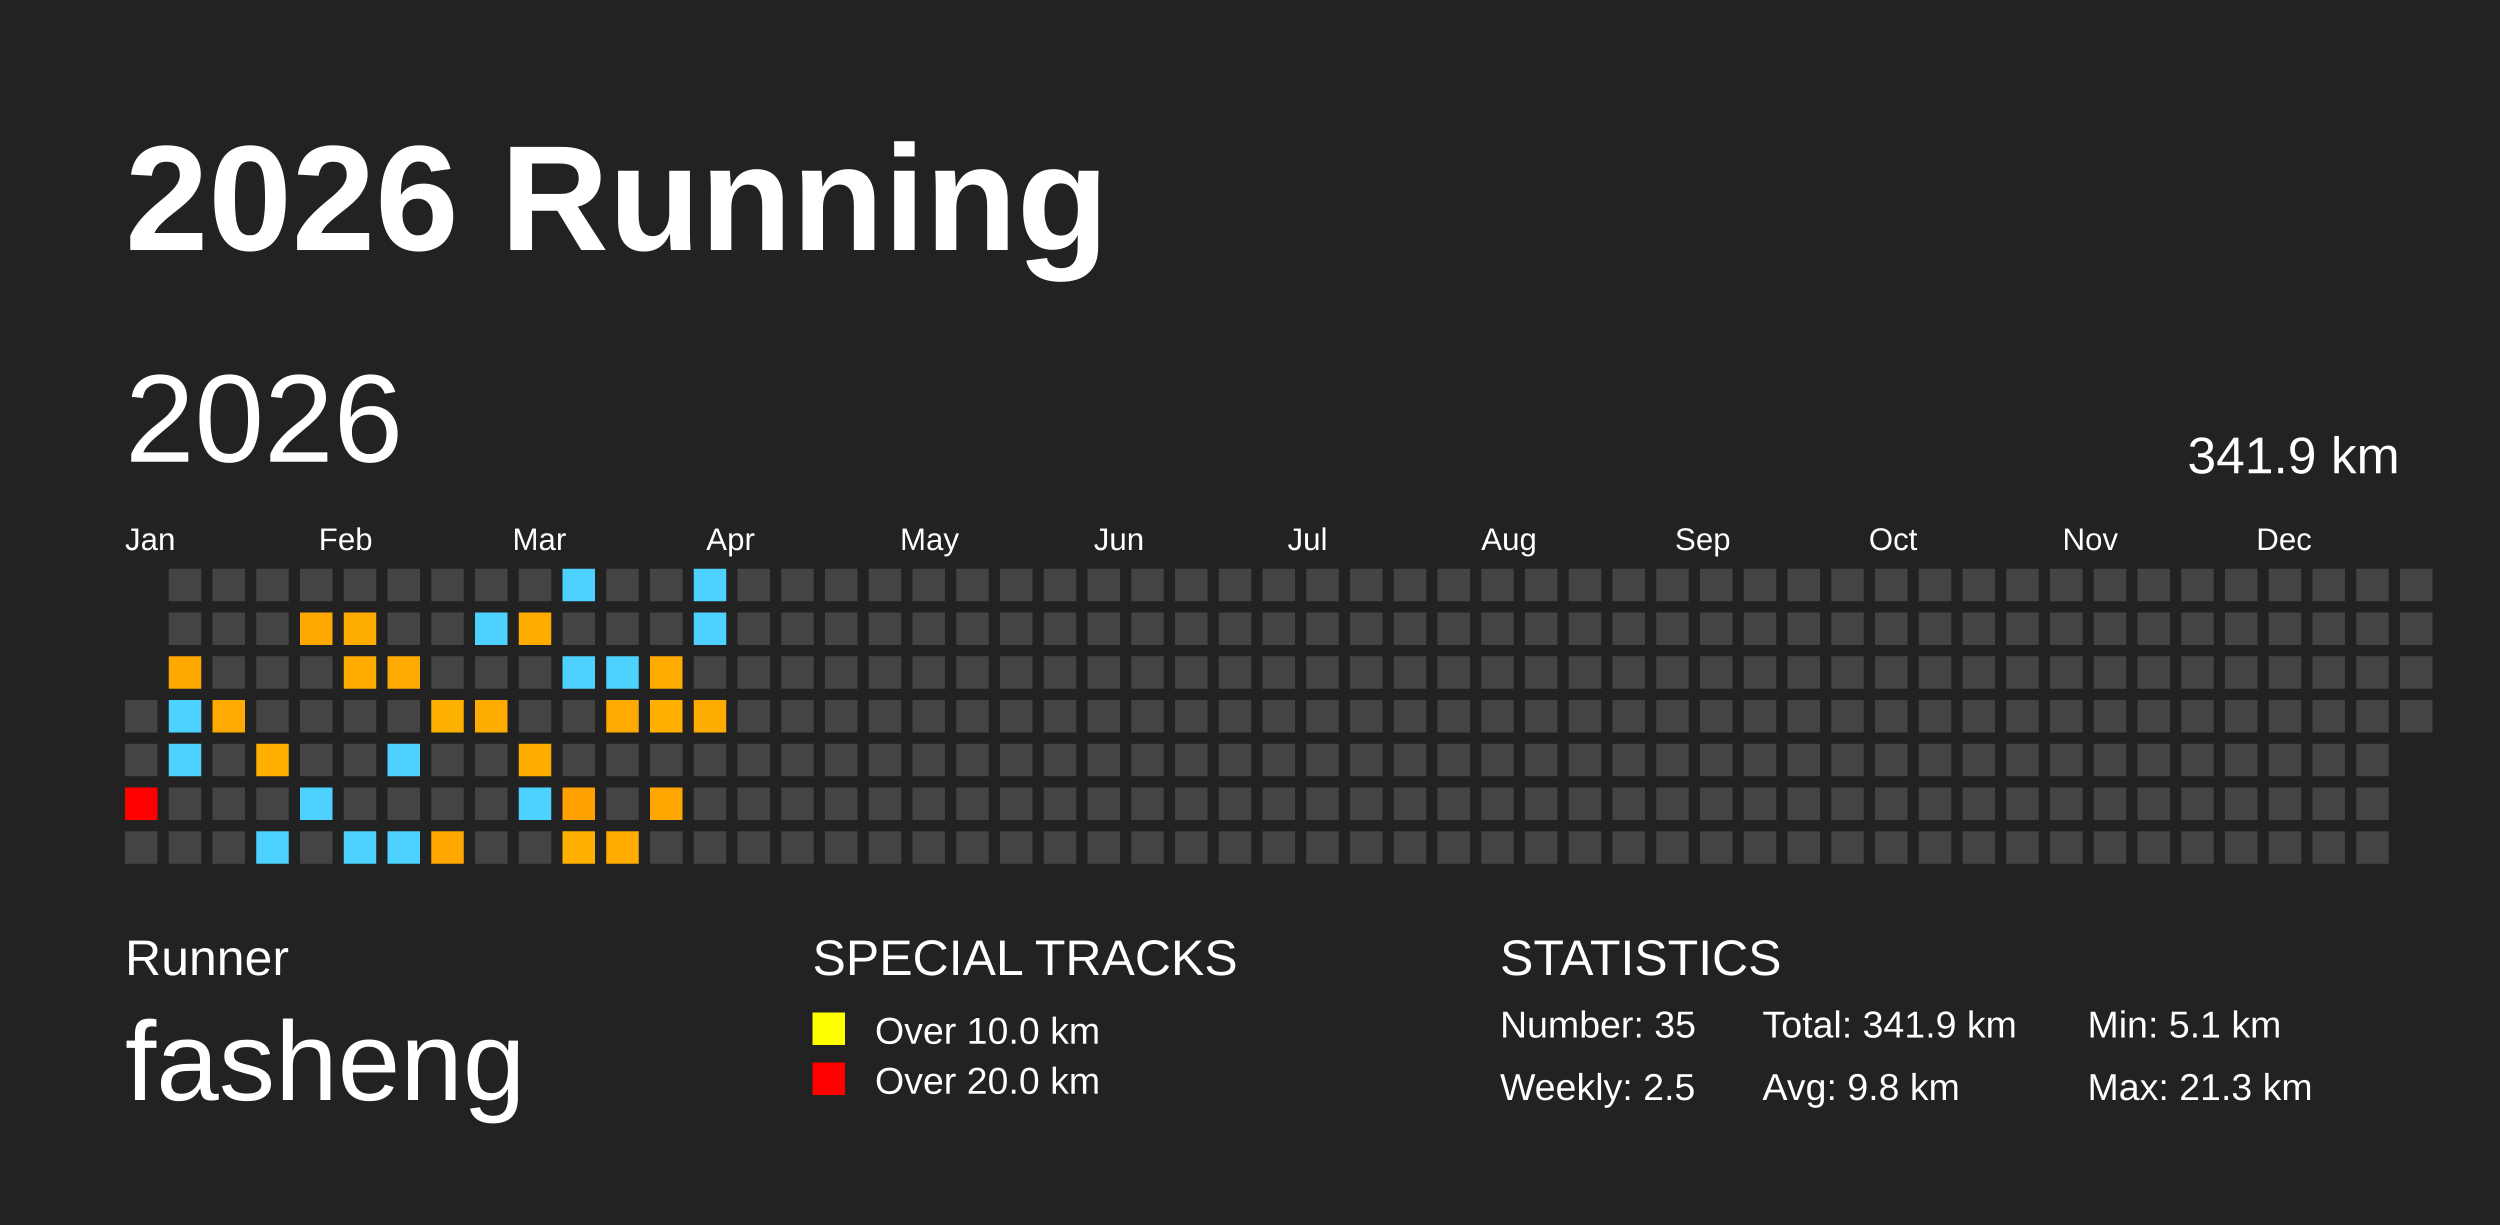
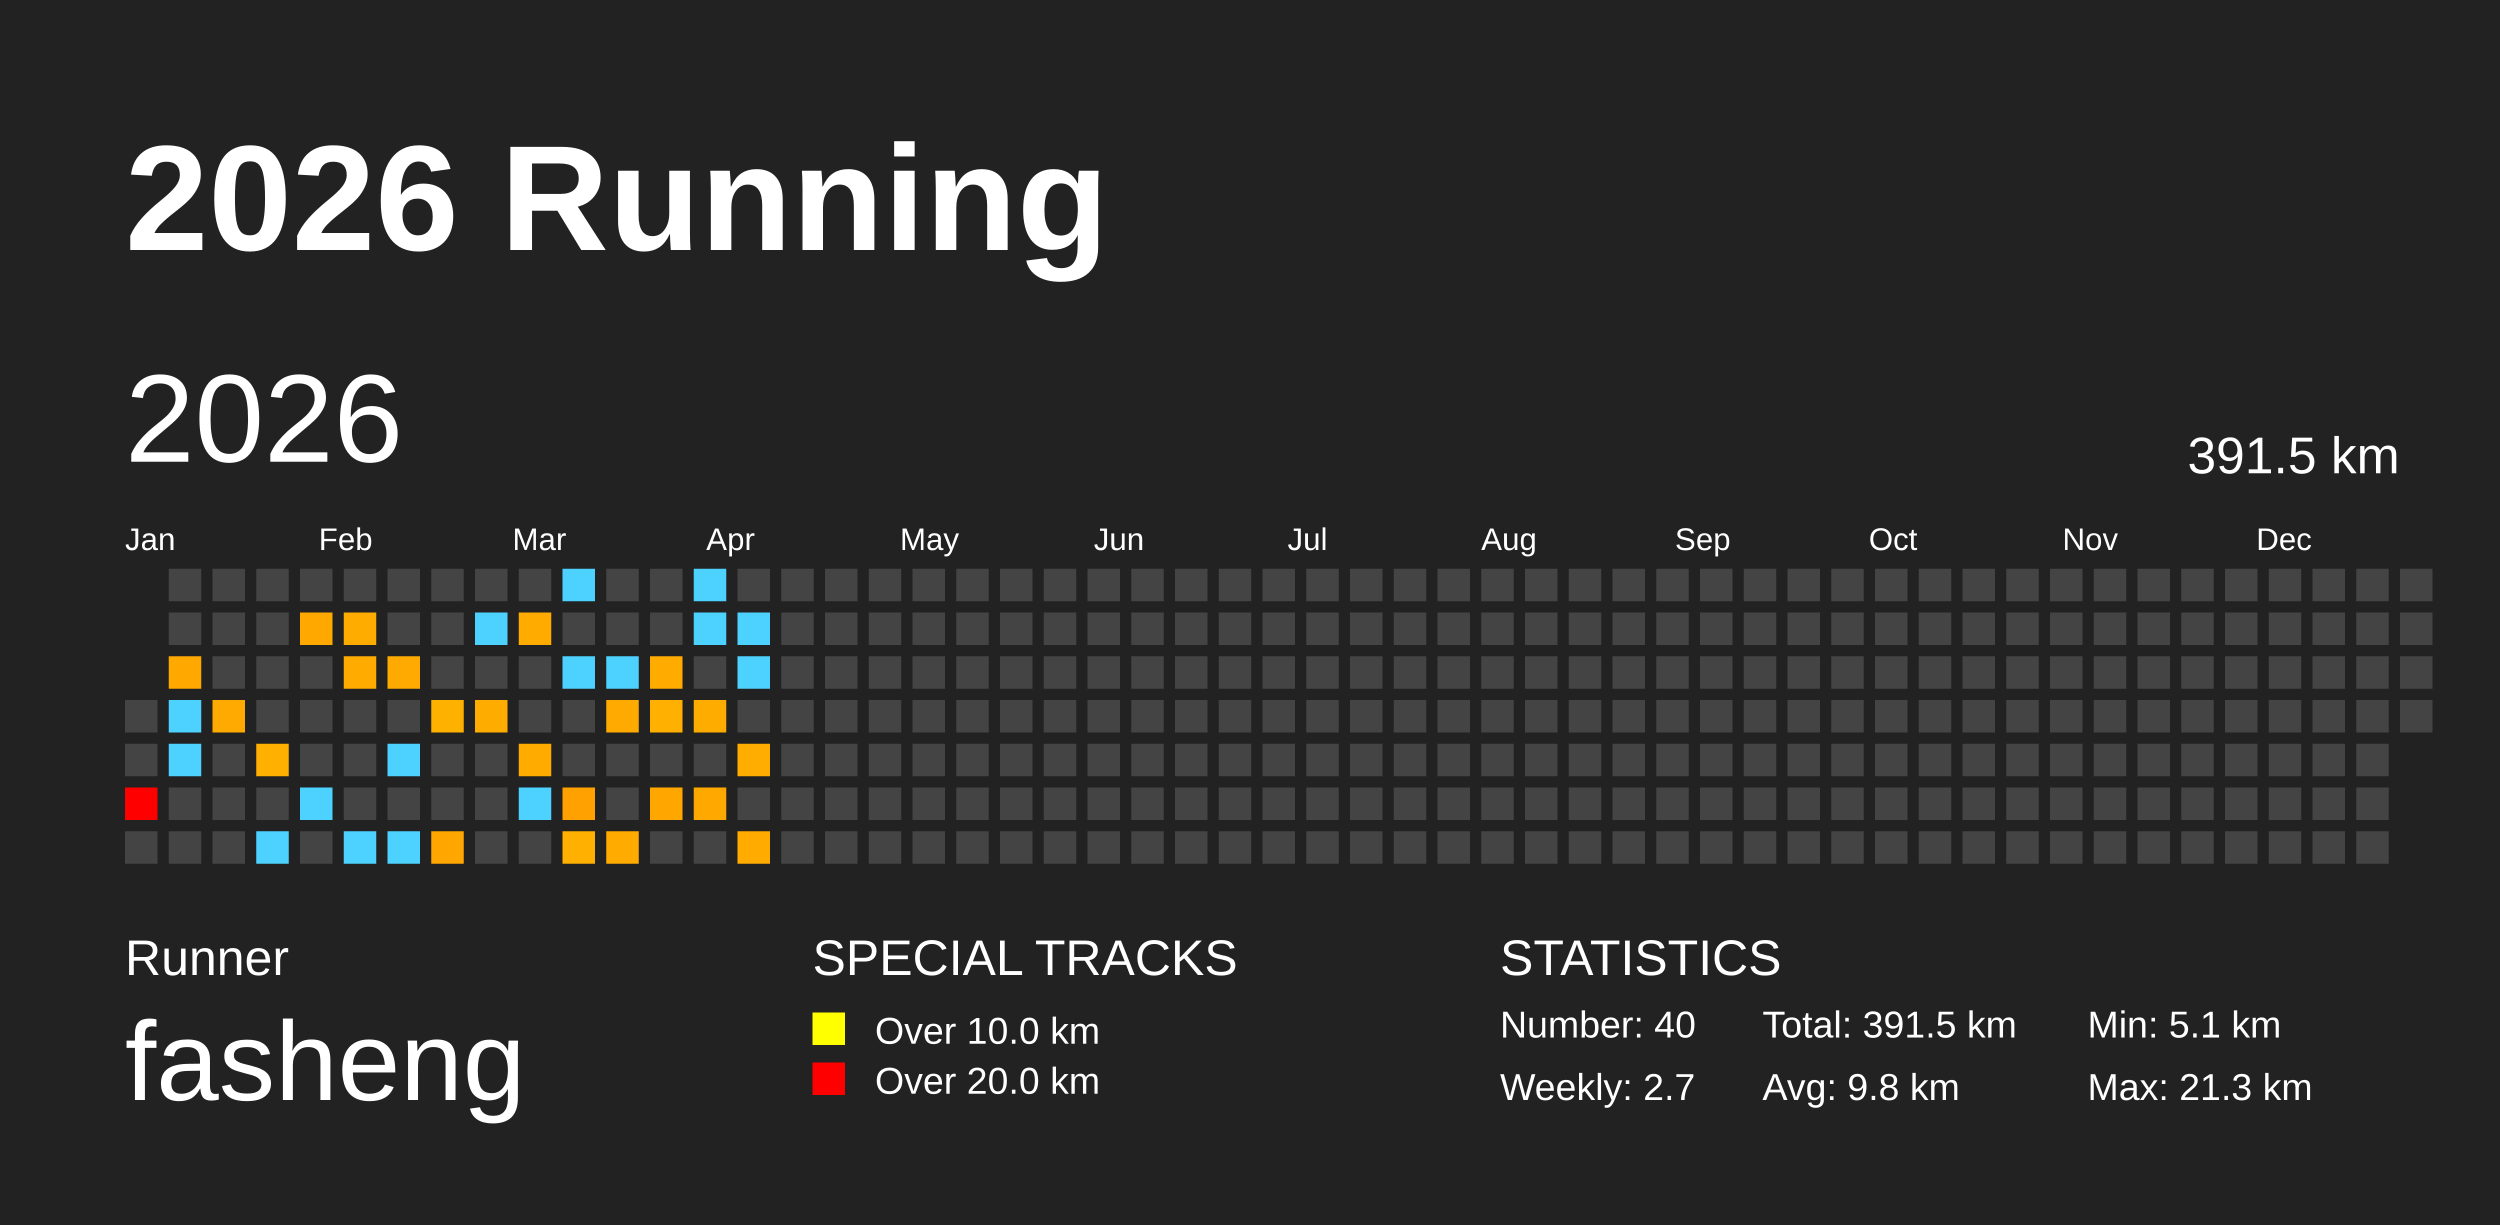
<svg xmlns="http://www.w3.org/2000/svg" baseProfile="full" height="98mm" version="1.1" viewBox="0,0,200,98" width="200mm">
  <defs />
  <rect fill="#222222" height="98" width="200" x="0" y="0" />
  <text fill="#FFFFFF" style="font-size:12px; font-family:Arial; font-weight:bold;" x="10" y="20">2026 Running</text>
  <text fill="#FFFFFF" style="font-size:4px; font-family:Arial" x="10" y="78">Runner</text>
  <text fill="#FFFFFF" style="font-size:9px; font-family:Arial" x="10" y="88">fasheng</text>
  <text fill="#FFFFFF" style="font-size:4px; font-family:Arial" x="65" y="78">SPECIAL TRACKS</text>
  <rect fill="yellow" height="2.6" width="2.6" x="65" y="81" />
  <text fill="#FFFFFF" style="font-size:3px; font-family:Arial" x="70" y="83.5">Over 10.0 km</text>
  <rect fill="red" height="2.6" width="2.6" x="65" y="85" />
  <text fill="#FFFFFF" style="font-size:3px; font-family:Arial" x="70" y="87.5">Over 20.0 km</text>
  <text fill="#FFFFFF" style="font-size:4px; font-family:Arial" x="120" y="78">STATISTICS</text>
-   <text fill="#FFFFFF" style="font-size:3px; font-family:Arial" x="120" y="83">Number: 35</text>
-   <text fill="#FFFFFF" style="font-size:3px; font-family:Arial" x="120" y="88">Weekly: 2.5</text>
-   <text fill="#FFFFFF" style="font-size:3px; font-family:Arial" x="141" y="83">Total: 341.9 km</text>
+   <text fill="#FFFFFF" style="font-size:3px; font-family:Arial" x="120" y="83">Number: 40</text>
+   <text fill="#FFFFFF" style="font-size:3px; font-family:Arial" x="120" y="88">Weekly: 2.7</text>
+   <text fill="#FFFFFF" style="font-size:3px; font-family:Arial" x="141" y="83">Total: 391.5 km</text>
  <text fill="#FFFFFF" style="font-size:3px; font-family:Arial" x="141" y="88">Avg: 9.8 km</text>
  <text fill="#FFFFFF" style="font-size:3px; font-family:Arial" x="167" y="83">Min: 5.1 km</text>
  <text fill="#FFFFFF" style="font-size:3px; font-family:Arial" x="167" y="88">Max: 21.3 km</text>
  <text dominant-baseline="hanging" fill="#FFFFFF" style="font-size:10.0px; font-family:Arial;" x="10" y="30">2026</text>
-   <text dominant-baseline="hanging" fill="#FFFFFF" style="font-size:4.125px; font-family:Arial;" x="175" y="35">341.9 km</text>
+   <text dominant-baseline="hanging" fill="#FFFFFF" style="font-size:4.125px; font-family:Arial;" x="175" y="35">391.5 km</text>
  <text fill="#FFFFFF" style="font-size:2.5px; font-family:Arial" x="10.0" y="44">Jan</text>
  <text fill="#FFFFFF" style="font-size:2.5px; font-family:Arial" x="25.5" y="44">Feb</text>
  <text fill="#FFFFFF" style="font-size:2.5px; font-family:Arial" x="41.0" y="44">Mar</text>
  <text fill="#FFFFFF" style="font-size:2.5px; font-family:Arial" x="56.5" y="44">Apr</text>
  <text fill="#FFFFFF" style="font-size:2.5px; font-family:Arial" x="72.0" y="44">May</text>
  <text fill="#FFFFFF" style="font-size:2.5px; font-family:Arial" x="87.5" y="44">Jun</text>
  <text fill="#FFFFFF" style="font-size:2.5px; font-family:Arial" x="103.0" y="44">Jul</text>
  <text fill="#FFFFFF" style="font-size:2.5px; font-family:Arial" x="118.5" y="44">Aug</text>
  <text fill="#FFFFFF" style="font-size:2.5px; font-family:Arial" x="134.0" y="44">Sep</text>
  <text fill="#FFFFFF" style="font-size:2.5px; font-family:Arial" x="149.5" y="44">Oct</text>
  <text fill="#FFFFFF" style="font-size:2.5px; font-family:Arial" x="165.0" y="44">Nov</text>
  <text fill="#FFFFFF" style="font-size:2.5px; font-family:Arial" x="180.5" y="44">Dec</text>
  <rect fill="#444444" height="2.6" width="2.6" x="10.0" y="56.0" />
  <rect fill="#444444" height="2.6" width="2.6" x="10.0" y="59.5" />
  <rect fill="red" height="2.6" width="2.6" x="10.0" y="63.0" />
  <rect fill="#444444" height="2.6" width="2.6" x="10.0" y="66.5" />
  <rect fill="#444444" height="2.6" width="2.6" x="13.5" y="45.5" />
  <rect fill="#444444" height="2.6" width="2.6" x="13.5" y="49.0" />
  <rect fill="#ffa800" height="2.6" width="2.6" x="13.5" y="52.5" />
  <rect fill="#4dd2ff" height="2.6" width="2.6" x="13.5" y="56.0" />
  <rect fill="#4dd2ff" height="2.6" width="2.6" x="13.5" y="59.5" />
  <rect fill="#444444" height="2.6" width="2.6" x="13.5" y="63.0" />
  <rect fill="#444444" height="2.6" width="2.6" x="13.5" y="66.5" />
  <rect fill="#444444" height="2.6" width="2.6" x="17.0" y="45.5" />
  <rect fill="#444444" height="2.6" width="2.6" x="17.0" y="49.0" />
  <rect fill="#444444" height="2.6" width="2.6" x="17.0" y="52.5" />
  <rect fill="#ffaa00" height="2.6" width="2.6" x="17.0" y="56.0" />
  <rect fill="#444444" height="2.6" width="2.6" x="17.0" y="59.5" />
  <rect fill="#444444" height="2.6" width="2.6" x="17.0" y="63.0" />
  <rect fill="#444444" height="2.6" width="2.6" x="17.0" y="66.5" />
  <rect fill="#444444" height="2.6" width="2.6" x="20.5" y="45.5" />
  <rect fill="#444444" height="2.6" width="2.6" x="20.5" y="49.0" />
  <rect fill="#444444" height="2.6" width="2.6" x="20.5" y="52.5" />
  <rect fill="#444444" height="2.6" width="2.6" x="20.5" y="56.0" />
  <rect fill="#ffb000" height="2.6" width="2.6" x="20.5" y="59.5" />
  <rect fill="#444444" height="2.6" width="2.6" x="20.5" y="63.0" />
  <rect fill="#4dd2ff" height="2.6" width="2.6" x="20.5" y="66.5" />
  <rect fill="#444444" height="2.6" width="2.6" x="24.0" y="45.5" />
  <rect fill="#ffa900" height="2.6" width="2.6" x="24.0" y="49.0" />
  <rect fill="#444444" height="2.6" width="2.6" x="24.0" y="52.5" />
  <rect fill="#444444" height="2.6" width="2.6" x="24.0" y="56.0" />
  <rect fill="#444444" height="2.6" width="2.6" x="24.0" y="59.5" />
  <rect fill="#4dd2ff" height="2.6" width="2.6" x="24.0" y="63.0" />
  <rect fill="#444444" height="2.6" width="2.6" x="24.0" y="66.5" />
  <rect fill="#444444" height="2.6" width="2.6" x="27.5" y="45.5" />
  <rect fill="#ffac00" height="2.6" width="2.6" x="27.5" y="49.0" />
  <rect fill="#ffab00" height="2.6" width="2.6" x="27.5" y="52.5" />
  <rect fill="#444444" height="2.6" width="2.6" x="27.5" y="56.0" />
  <rect fill="#444444" height="2.6" width="2.6" x="27.5" y="59.5" />
  <rect fill="#444444" height="2.6" width="2.6" x="27.5" y="63.0" />
  <rect fill="#4dd2ff" height="2.6" width="2.6" x="27.5" y="66.5" />
  <rect fill="#444444" height="2.6" width="2.6" x="31.0" y="45.5" />
  <rect fill="#444444" height="2.6" width="2.6" x="31.0" y="49.0" />
  <rect fill="#ffaa00" height="2.6" width="2.6" x="31.0" y="52.5" />
  <rect fill="#444444" height="2.6" width="2.6" x="31.0" y="56.0" />
  <rect fill="#4dd2ff" height="2.6" width="2.6" x="31.0" y="59.5" />
  <rect fill="#444444" height="2.6" width="2.6" x="31.0" y="63.0" />
  <rect fill="#4dd2ff" height="2.6" width="2.6" x="31.0" y="66.5" />
  <rect fill="#444444" height="2.6" width="2.6" x="34.5" y="45.5" />
  <rect fill="#444444" height="2.6" width="2.6" x="34.5" y="49.0" />
  <rect fill="#444444" height="2.6" width="2.6" x="34.5" y="52.5" />
  <rect fill="#ffb100" height="2.6" width="2.6" x="34.5" y="56.0" />
  <rect fill="#444444" height="2.6" width="2.6" x="34.5" y="59.5" />
  <rect fill="#444444" height="2.6" width="2.6" x="34.5" y="63.0" />
  <rect fill="#ffa600" height="2.6" width="2.6" x="34.5" y="66.5" />
  <rect fill="#444444" height="2.6" width="2.6" x="38.0" y="45.5" />
  <rect fill="#4dd2ff" height="2.6" width="2.6" x="38.0" y="49.0" />
  <rect fill="#444444" height="2.6" width="2.6" x="38.0" y="52.5" />
  <rect fill="#ffac00" height="2.6" width="2.6" x="38.0" y="56.0" />
  <rect fill="#444444" height="2.6" width="2.6" x="38.0" y="59.5" />
  <rect fill="#444444" height="2.6" width="2.6" x="38.0" y="63.0" />
  <rect fill="#444444" height="2.6" width="2.6" x="38.0" y="66.5" />
  <rect fill="#444444" height="2.6" width="2.6" x="41.5" y="45.5" />
  <rect fill="#ffab00" height="2.6" width="2.6" x="41.5" y="49.0" />
  <rect fill="#444444" height="2.6" width="2.6" x="41.5" y="52.5" />
  <rect fill="#444444" height="2.6" width="2.6" x="41.5" y="56.0" />
  <rect fill="#ffab00" height="2.6" width="2.6" x="41.5" y="59.5" />
  <rect fill="#4dd2ff" height="2.6" width="2.6" x="41.5" y="63.0" />
  <rect fill="#444444" height="2.6" width="2.6" x="41.5" y="66.5" />
  <rect fill="#4dd2ff" height="2.6" width="2.6" x="45.0" y="45.5" />
  <rect fill="#444444" height="2.6" width="2.6" x="45.0" y="49.0" />
  <rect fill="#4dd2ff" height="2.6" width="2.6" x="45.0" y="52.5" />
  <rect fill="#444444" height="2.6" width="2.6" x="45.0" y="56.0" />
  <rect fill="#444444" height="2.6" width="2.6" x="45.0" y="59.5" />
  <rect fill="#ffa100" height="2.6" width="2.6" x="45.0" y="63.0" />
  <rect fill="#ffb000" height="2.6" width="2.6" x="45.0" y="66.5" />
  <rect fill="#444444" height="2.6" width="2.6" x="48.5" y="45.5" />
  <rect fill="#444444" height="2.6" width="2.6" x="48.5" y="49.0" />
  <rect fill="#4dd2ff" height="2.6" width="2.6" x="48.5" y="52.5" />
  <rect fill="#ffaa00" height="2.6" width="2.6" x="48.5" y="56.0" />
  <rect fill="#444444" height="2.6" width="2.6" x="48.5" y="59.5" />
  <rect fill="#444444" height="2.6" width="2.6" x="48.5" y="63.0" />
  <rect fill="#ffab00" height="2.6" width="2.6" x="48.5" y="66.5" />
  <rect fill="#444444" height="2.6" width="2.6" x="52.0" y="45.5" />
  <rect fill="#444444" height="2.6" width="2.6" x="52.0" y="49.0" />
  <rect fill="#ffab00" height="2.6" width="2.6" x="52.0" y="52.5" />
  <rect fill="#ffb000" height="2.6" width="2.6" x="52.0" y="56.0" />
  <rect fill="#444444" height="2.6" width="2.6" x="52.0" y="59.5" />
  <rect fill="#ffa700" height="2.6" width="2.6" x="52.0" y="63.0" />
  <rect fill="#444444" height="2.6" width="2.6" x="52.0" y="66.5" />
  <rect fill="#4dd2ff" height="2.6" width="2.6" x="55.5" y="45.5" />
  <rect fill="#4dd2ff" height="2.6" width="2.6" x="55.5" y="49.0" />
  <rect fill="#444444" height="2.6" width="2.6" x="55.5" y="52.5" />
  <rect fill="#ffac00" height="2.6" width="2.6" x="55.5" y="56.0" />
  <rect fill="#444444" height="2.6" width="2.6" x="55.5" y="59.5" />
-   <rect fill="#444444" height="2.6" width="2.6" x="55.5" y="63.0" />
+   <rect fill="#ffa900" height="2.6" width="2.6" x="55.5" y="63.0" />
  <rect fill="#444444" height="2.6" width="2.6" x="55.5" y="66.5" />
  <rect fill="#444444" height="2.6" width="2.6" x="59.0" y="45.5" />
-   <rect fill="#444444" height="2.6" width="2.6" x="59.0" y="49.0" />
-   <rect fill="#444444" height="2.6" width="2.6" x="59.0" y="52.5" />
+   <rect fill="#4dd2ff" height="2.6" width="2.6" x="59.0" y="49.0" />
+   <rect fill="#4dd2ff" height="2.6" width="2.6" x="59.0" y="52.5" />
  <rect fill="#444444" height="2.6" width="2.6" x="59.0" y="56.0" />
-   <rect fill="#444444" height="2.6" width="2.6" x="59.0" y="59.5" />
+   <rect fill="#ffad00" height="2.6" width="2.6" x="59.0" y="59.5" />
  <rect fill="#444444" height="2.6" width="2.6" x="59.0" y="63.0" />
-   <rect fill="#444444" height="2.6" width="2.6" x="59.0" y="66.5" />
+   <rect fill="#ffab00" height="2.6" width="2.6" x="59.0" y="66.5" />
  <rect fill="#444444" height="2.6" width="2.6" x="62.5" y="45.5" />
  <rect fill="#444444" height="2.6" width="2.6" x="62.5" y="49.0" />
  <rect fill="#444444" height="2.6" width="2.6" x="62.5" y="52.5" />
  <rect fill="#444444" height="2.6" width="2.6" x="62.5" y="56.0" />
  <rect fill="#444444" height="2.6" width="2.6" x="62.5" y="59.5" />
  <rect fill="#444444" height="2.6" width="2.6" x="62.5" y="63.0" />
  <rect fill="#444444" height="2.6" width="2.6" x="62.5" y="66.5" />
  <rect fill="#444444" height="2.6" width="2.6" x="66.0" y="45.5" />
  <rect fill="#444444" height="2.6" width="2.6" x="66.0" y="49.0" />
  <rect fill="#444444" height="2.6" width="2.6" x="66.0" y="52.5" />
  <rect fill="#444444" height="2.6" width="2.6" x="66.0" y="56.0" />
  <rect fill="#444444" height="2.6" width="2.6" x="66.0" y="59.5" />
  <rect fill="#444444" height="2.6" width="2.6" x="66.0" y="63.0" />
  <rect fill="#444444" height="2.6" width="2.6" x="66.0" y="66.5" />
  <rect fill="#444444" height="2.6" width="2.6" x="69.5" y="45.5" />
  <rect fill="#444444" height="2.6" width="2.6" x="69.5" y="49.0" />
  <rect fill="#444444" height="2.6" width="2.6" x="69.5" y="52.5" />
  <rect fill="#444444" height="2.6" width="2.6" x="69.5" y="56.0" />
  <rect fill="#444444" height="2.6" width="2.6" x="69.5" y="59.5" />
  <rect fill="#444444" height="2.6" width="2.6" x="69.5" y="63.0" />
  <rect fill="#444444" height="2.6" width="2.6" x="69.5" y="66.5" />
  <rect fill="#444444" height="2.6" width="2.6" x="73.0" y="45.5" />
  <rect fill="#444444" height="2.6" width="2.6" x="73.0" y="49.0" />
  <rect fill="#444444" height="2.6" width="2.6" x="73.0" y="52.5" />
  <rect fill="#444444" height="2.6" width="2.6" x="73.0" y="56.0" />
  <rect fill="#444444" height="2.6" width="2.6" x="73.0" y="59.5" />
  <rect fill="#444444" height="2.6" width="2.6" x="73.0" y="63.0" />
  <rect fill="#444444" height="2.6" width="2.6" x="73.0" y="66.5" />
  <rect fill="#444444" height="2.6" width="2.6" x="76.5" y="45.5" />
  <rect fill="#444444" height="2.6" width="2.6" x="76.5" y="49.0" />
  <rect fill="#444444" height="2.6" width="2.6" x="76.5" y="52.5" />
  <rect fill="#444444" height="2.6" width="2.6" x="76.5" y="56.0" />
  <rect fill="#444444" height="2.6" width="2.6" x="76.5" y="59.5" />
  <rect fill="#444444" height="2.6" width="2.6" x="76.5" y="63.0" />
  <rect fill="#444444" height="2.6" width="2.6" x="76.5" y="66.5" />
  <rect fill="#444444" height="2.6" width="2.6" x="80.0" y="45.5" />
  <rect fill="#444444" height="2.6" width="2.6" x="80.0" y="49.0" />
  <rect fill="#444444" height="2.6" width="2.6" x="80.0" y="52.5" />
  <rect fill="#444444" height="2.6" width="2.6" x="80.0" y="56.0" />
  <rect fill="#444444" height="2.6" width="2.6" x="80.0" y="59.5" />
  <rect fill="#444444" height="2.6" width="2.6" x="80.0" y="63.0" />
  <rect fill="#444444" height="2.6" width="2.6" x="80.0" y="66.5" />
  <rect fill="#444444" height="2.6" width="2.6" x="83.5" y="45.5" />
  <rect fill="#444444" height="2.6" width="2.6" x="83.5" y="49.0" />
  <rect fill="#444444" height="2.6" width="2.6" x="83.5" y="52.5" />
  <rect fill="#444444" height="2.6" width="2.6" x="83.5" y="56.0" />
  <rect fill="#444444" height="2.6" width="2.6" x="83.5" y="59.5" />
  <rect fill="#444444" height="2.6" width="2.6" x="83.5" y="63.0" />
  <rect fill="#444444" height="2.6" width="2.6" x="83.5" y="66.5" />
  <rect fill="#444444" height="2.6" width="2.6" x="87.0" y="45.5" />
  <rect fill="#444444" height="2.6" width="2.6" x="87.0" y="49.0" />
  <rect fill="#444444" height="2.6" width="2.6" x="87.0" y="52.5" />
  <rect fill="#444444" height="2.6" width="2.6" x="87.0" y="56.0" />
  <rect fill="#444444" height="2.6" width="2.6" x="87.0" y="59.5" />
  <rect fill="#444444" height="2.6" width="2.6" x="87.0" y="63.0" />
  <rect fill="#444444" height="2.6" width="2.6" x="87.0" y="66.5" />
  <rect fill="#444444" height="2.6" width="2.6" x="90.5" y="45.5" />
  <rect fill="#444444" height="2.6" width="2.6" x="90.5" y="49.0" />
  <rect fill="#444444" height="2.6" width="2.6" x="90.5" y="52.5" />
  <rect fill="#444444" height="2.6" width="2.6" x="90.5" y="56.0" />
  <rect fill="#444444" height="2.6" width="2.6" x="90.5" y="59.5" />
  <rect fill="#444444" height="2.6" width="2.6" x="90.5" y="63.0" />
  <rect fill="#444444" height="2.6" width="2.6" x="90.5" y="66.5" />
  <rect fill="#444444" height="2.6" width="2.6" x="94.0" y="45.5" />
  <rect fill="#444444" height="2.6" width="2.6" x="94.0" y="49.0" />
  <rect fill="#444444" height="2.6" width="2.6" x="94.0" y="52.5" />
  <rect fill="#444444" height="2.6" width="2.6" x="94.0" y="56.0" />
  <rect fill="#444444" height="2.6" width="2.6" x="94.0" y="59.5" />
  <rect fill="#444444" height="2.6" width="2.6" x="94.0" y="63.0" />
  <rect fill="#444444" height="2.6" width="2.6" x="94.0" y="66.5" />
  <rect fill="#444444" height="2.6" width="2.6" x="97.5" y="45.5" />
  <rect fill="#444444" height="2.6" width="2.6" x="97.5" y="49.0" />
  <rect fill="#444444" height="2.6" width="2.6" x="97.5" y="52.5" />
  <rect fill="#444444" height="2.6" width="2.6" x="97.5" y="56.0" />
  <rect fill="#444444" height="2.6" width="2.6" x="97.5" y="59.5" />
  <rect fill="#444444" height="2.6" width="2.6" x="97.5" y="63.0" />
  <rect fill="#444444" height="2.6" width="2.6" x="97.5" y="66.5" />
  <rect fill="#444444" height="2.6" width="2.6" x="101.0" y="45.5" />
  <rect fill="#444444" height="2.6" width="2.6" x="101.0" y="49.0" />
  <rect fill="#444444" height="2.6" width="2.6" x="101.0" y="52.5" />
  <rect fill="#444444" height="2.6" width="2.6" x="101.0" y="56.0" />
  <rect fill="#444444" height="2.6" width="2.6" x="101.0" y="59.5" />
  <rect fill="#444444" height="2.6" width="2.6" x="101.0" y="63.0" />
  <rect fill="#444444" height="2.6" width="2.6" x="101.0" y="66.5" />
  <rect fill="#444444" height="2.6" width="2.6" x="104.5" y="45.5" />
  <rect fill="#444444" height="2.6" width="2.6" x="104.5" y="49.0" />
  <rect fill="#444444" height="2.6" width="2.6" x="104.5" y="52.5" />
  <rect fill="#444444" height="2.6" width="2.6" x="104.5" y="56.0" />
  <rect fill="#444444" height="2.6" width="2.6" x="104.5" y="59.5" />
  <rect fill="#444444" height="2.6" width="2.6" x="104.5" y="63.0" />
  <rect fill="#444444" height="2.6" width="2.6" x="104.5" y="66.5" />
  <rect fill="#444444" height="2.6" width="2.6" x="108.0" y="45.5" />
  <rect fill="#444444" height="2.6" width="2.6" x="108.0" y="49.0" />
  <rect fill="#444444" height="2.6" width="2.6" x="108.0" y="52.5" />
  <rect fill="#444444" height="2.6" width="2.6" x="108.0" y="56.0" />
  <rect fill="#444444" height="2.6" width="2.6" x="108.0" y="59.5" />
  <rect fill="#444444" height="2.6" width="2.6" x="108.0" y="63.0" />
  <rect fill="#444444" height="2.6" width="2.6" x="108.0" y="66.5" />
  <rect fill="#444444" height="2.6" width="2.6" x="111.5" y="45.5" />
  <rect fill="#444444" height="2.6" width="2.6" x="111.5" y="49.0" />
  <rect fill="#444444" height="2.6" width="2.6" x="111.5" y="52.5" />
  <rect fill="#444444" height="2.6" width="2.6" x="111.5" y="56.0" />
  <rect fill="#444444" height="2.6" width="2.6" x="111.5" y="59.5" />
  <rect fill="#444444" height="2.6" width="2.6" x="111.5" y="63.0" />
  <rect fill="#444444" height="2.6" width="2.6" x="111.5" y="66.5" />
  <rect fill="#444444" height="2.6" width="2.6" x="115.0" y="45.5" />
  <rect fill="#444444" height="2.6" width="2.6" x="115.0" y="49.0" />
  <rect fill="#444444" height="2.6" width="2.6" x="115.0" y="52.5" />
  <rect fill="#444444" height="2.6" width="2.6" x="115.0" y="56.0" />
  <rect fill="#444444" height="2.6" width="2.6" x="115.0" y="59.5" />
  <rect fill="#444444" height="2.6" width="2.6" x="115.0" y="63.0" />
  <rect fill="#444444" height="2.6" width="2.6" x="115.0" y="66.5" />
  <rect fill="#444444" height="2.6" width="2.6" x="118.5" y="45.5" />
  <rect fill="#444444" height="2.6" width="2.6" x="118.5" y="49.0" />
  <rect fill="#444444" height="2.6" width="2.6" x="118.5" y="52.5" />
  <rect fill="#444444" height="2.6" width="2.6" x="118.5" y="56.0" />
  <rect fill="#444444" height="2.6" width="2.6" x="118.5" y="59.5" />
  <rect fill="#444444" height="2.6" width="2.6" x="118.5" y="63.0" />
  <rect fill="#444444" height="2.6" width="2.6" x="118.5" y="66.5" />
  <rect fill="#444444" height="2.6" width="2.6" x="122.0" y="45.5" />
  <rect fill="#444444" height="2.6" width="2.6" x="122.0" y="49.0" />
  <rect fill="#444444" height="2.6" width="2.6" x="122.0" y="52.5" />
  <rect fill="#444444" height="2.6" width="2.6" x="122.0" y="56.0" />
  <rect fill="#444444" height="2.6" width="2.6" x="122.0" y="59.5" />
  <rect fill="#444444" height="2.6" width="2.6" x="122.0" y="63.0" />
  <rect fill="#444444" height="2.6" width="2.6" x="122.0" y="66.5" />
  <rect fill="#444444" height="2.6" width="2.6" x="125.5" y="45.5" />
  <rect fill="#444444" height="2.6" width="2.6" x="125.5" y="49.0" />
  <rect fill="#444444" height="2.6" width="2.6" x="125.5" y="52.5" />
  <rect fill="#444444" height="2.6" width="2.6" x="125.5" y="56.0" />
  <rect fill="#444444" height="2.6" width="2.6" x="125.5" y="59.5" />
  <rect fill="#444444" height="2.6" width="2.6" x="125.5" y="63.0" />
  <rect fill="#444444" height="2.6" width="2.6" x="125.5" y="66.5" />
  <rect fill="#444444" height="2.6" width="2.6" x="129.0" y="45.5" />
  <rect fill="#444444" height="2.6" width="2.6" x="129.0" y="49.0" />
  <rect fill="#444444" height="2.6" width="2.6" x="129.0" y="52.5" />
  <rect fill="#444444" height="2.6" width="2.6" x="129.0" y="56.0" />
  <rect fill="#444444" height="2.6" width="2.6" x="129.0" y="59.5" />
  <rect fill="#444444" height="2.6" width="2.6" x="129.0" y="63.0" />
  <rect fill="#444444" height="2.6" width="2.6" x="129.0" y="66.5" />
  <rect fill="#444444" height="2.6" width="2.6" x="132.5" y="45.5" />
  <rect fill="#444444" height="2.6" width="2.6" x="132.5" y="49.0" />
  <rect fill="#444444" height="2.6" width="2.6" x="132.5" y="52.5" />
  <rect fill="#444444" height="2.6" width="2.6" x="132.5" y="56.0" />
  <rect fill="#444444" height="2.6" width="2.6" x="132.5" y="59.5" />
  <rect fill="#444444" height="2.6" width="2.6" x="132.5" y="63.0" />
  <rect fill="#444444" height="2.6" width="2.6" x="132.5" y="66.5" />
  <rect fill="#444444" height="2.6" width="2.6" x="136.0" y="45.5" />
  <rect fill="#444444" height="2.6" width="2.6" x="136.0" y="49.0" />
  <rect fill="#444444" height="2.6" width="2.6" x="136.0" y="52.5" />
  <rect fill="#444444" height="2.6" width="2.6" x="136.0" y="56.0" />
  <rect fill="#444444" height="2.6" width="2.6" x="136.0" y="59.5" />
  <rect fill="#444444" height="2.6" width="2.6" x="136.0" y="63.0" />
  <rect fill="#444444" height="2.6" width="2.6" x="136.0" y="66.5" />
  <rect fill="#444444" height="2.6" width="2.6" x="139.5" y="45.5" />
  <rect fill="#444444" height="2.6" width="2.6" x="139.5" y="49.0" />
  <rect fill="#444444" height="2.6" width="2.6" x="139.5" y="52.5" />
  <rect fill="#444444" height="2.6" width="2.6" x="139.5" y="56.0" />
  <rect fill="#444444" height="2.6" width="2.6" x="139.5" y="59.5" />
  <rect fill="#444444" height="2.6" width="2.6" x="139.5" y="63.0" />
  <rect fill="#444444" height="2.6" width="2.6" x="139.5" y="66.5" />
  <rect fill="#444444" height="2.6" width="2.6" x="143.0" y="45.5" />
  <rect fill="#444444" height="2.6" width="2.6" x="143.0" y="49.0" />
  <rect fill="#444444" height="2.6" width="2.6" x="143.0" y="52.5" />
  <rect fill="#444444" height="2.6" width="2.6" x="143.0" y="56.0" />
  <rect fill="#444444" height="2.6" width="2.6" x="143.0" y="59.5" />
  <rect fill="#444444" height="2.6" width="2.6" x="143.0" y="63.0" />
  <rect fill="#444444" height="2.6" width="2.6" x="143.0" y="66.5" />
  <rect fill="#444444" height="2.6" width="2.6" x="146.5" y="45.5" />
  <rect fill="#444444" height="2.6" width="2.6" x="146.5" y="49.0" />
  <rect fill="#444444" height="2.6" width="2.6" x="146.5" y="52.5" />
  <rect fill="#444444" height="2.6" width="2.6" x="146.5" y="56.0" />
  <rect fill="#444444" height="2.6" width="2.6" x="146.5" y="59.5" />
  <rect fill="#444444" height="2.6" width="2.6" x="146.5" y="63.0" />
  <rect fill="#444444" height="2.6" width="2.6" x="146.5" y="66.5" />
  <rect fill="#444444" height="2.6" width="2.6" x="150.0" y="45.5" />
  <rect fill="#444444" height="2.6" width="2.6" x="150.0" y="49.0" />
  <rect fill="#444444" height="2.6" width="2.6" x="150.0" y="52.5" />
  <rect fill="#444444" height="2.6" width="2.6" x="150.0" y="56.0" />
  <rect fill="#444444" height="2.6" width="2.6" x="150.0" y="59.5" />
  <rect fill="#444444" height="2.6" width="2.6" x="150.0" y="63.0" />
  <rect fill="#444444" height="2.6" width="2.6" x="150.0" y="66.5" />
  <rect fill="#444444" height="2.6" width="2.6" x="153.5" y="45.5" />
  <rect fill="#444444" height="2.6" width="2.6" x="153.5" y="49.0" />
  <rect fill="#444444" height="2.6" width="2.6" x="153.5" y="52.5" />
  <rect fill="#444444" height="2.6" width="2.6" x="153.5" y="56.0" />
  <rect fill="#444444" height="2.6" width="2.6" x="153.5" y="59.5" />
  <rect fill="#444444" height="2.6" width="2.6" x="153.5" y="63.0" />
  <rect fill="#444444" height="2.6" width="2.6" x="153.5" y="66.5" />
  <rect fill="#444444" height="2.6" width="2.6" x="157.0" y="45.5" />
  <rect fill="#444444" height="2.6" width="2.6" x="157.0" y="49.0" />
  <rect fill="#444444" height="2.6" width="2.6" x="157.0" y="52.5" />
  <rect fill="#444444" height="2.6" width="2.6" x="157.0" y="56.0" />
  <rect fill="#444444" height="2.6" width="2.6" x="157.0" y="59.5" />
  <rect fill="#444444" height="2.6" width="2.6" x="157.0" y="63.0" />
  <rect fill="#444444" height="2.6" width="2.6" x="157.0" y="66.5" />
  <rect fill="#444444" height="2.6" width="2.6" x="160.5" y="45.5" />
  <rect fill="#444444" height="2.6" width="2.6" x="160.5" y="49.0" />
  <rect fill="#444444" height="2.6" width="2.6" x="160.5" y="52.5" />
  <rect fill="#444444" height="2.6" width="2.6" x="160.5" y="56.0" />
  <rect fill="#444444" height="2.6" width="2.6" x="160.5" y="59.5" />
  <rect fill="#444444" height="2.6" width="2.6" x="160.5" y="63.0" />
  <rect fill="#444444" height="2.6" width="2.6" x="160.5" y="66.5" />
  <rect fill="#444444" height="2.6" width="2.6" x="164.0" y="45.5" />
  <rect fill="#444444" height="2.6" width="2.6" x="164.0" y="49.0" />
  <rect fill="#444444" height="2.6" width="2.6" x="164.0" y="52.5" />
  <rect fill="#444444" height="2.6" width="2.6" x="164.0" y="56.0" />
  <rect fill="#444444" height="2.6" width="2.6" x="164.0" y="59.5" />
  <rect fill="#444444" height="2.6" width="2.6" x="164.0" y="63.0" />
  <rect fill="#444444" height="2.6" width="2.6" x="164.0" y="66.5" />
  <rect fill="#444444" height="2.6" width="2.6" x="167.5" y="45.5" />
  <rect fill="#444444" height="2.6" width="2.6" x="167.5" y="49.0" />
  <rect fill="#444444" height="2.6" width="2.6" x="167.5" y="52.5" />
  <rect fill="#444444" height="2.6" width="2.6" x="167.5" y="56.0" />
  <rect fill="#444444" height="2.6" width="2.6" x="167.5" y="59.5" />
  <rect fill="#444444" height="2.6" width="2.6" x="167.5" y="63.0" />
  <rect fill="#444444" height="2.6" width="2.6" x="167.5" y="66.5" />
  <rect fill="#444444" height="2.6" width="2.6" x="171.0" y="45.5" />
  <rect fill="#444444" height="2.6" width="2.6" x="171.0" y="49.0" />
  <rect fill="#444444" height="2.6" width="2.6" x="171.0" y="52.5" />
  <rect fill="#444444" height="2.6" width="2.6" x="171.0" y="56.0" />
  <rect fill="#444444" height="2.6" width="2.6" x="171.0" y="59.5" />
  <rect fill="#444444" height="2.6" width="2.6" x="171.0" y="63.0" />
  <rect fill="#444444" height="2.6" width="2.6" x="171.0" y="66.5" />
  <rect fill="#444444" height="2.6" width="2.6" x="174.5" y="45.5" />
  <rect fill="#444444" height="2.6" width="2.6" x="174.5" y="49.0" />
  <rect fill="#444444" height="2.6" width="2.6" x="174.5" y="52.5" />
  <rect fill="#444444" height="2.6" width="2.6" x="174.5" y="56.0" />
  <rect fill="#444444" height="2.6" width="2.6" x="174.5" y="59.5" />
  <rect fill="#444444" height="2.6" width="2.6" x="174.5" y="63.0" />
  <rect fill="#444444" height="2.6" width="2.6" x="174.5" y="66.5" />
  <rect fill="#444444" height="2.6" width="2.6" x="178.0" y="45.5" />
  <rect fill="#444444" height="2.6" width="2.6" x="178.0" y="49.0" />
  <rect fill="#444444" height="2.6" width="2.6" x="178.0" y="52.5" />
  <rect fill="#444444" height="2.6" width="2.6" x="178.0" y="56.0" />
  <rect fill="#444444" height="2.6" width="2.6" x="178.0" y="59.5" />
  <rect fill="#444444" height="2.6" width="2.6" x="178.0" y="63.0" />
  <rect fill="#444444" height="2.6" width="2.6" x="178.0" y="66.5" />
  <rect fill="#444444" height="2.6" width="2.6" x="181.5" y="45.5" />
  <rect fill="#444444" height="2.6" width="2.6" x="181.5" y="49.0" />
  <rect fill="#444444" height="2.6" width="2.6" x="181.5" y="52.5" />
  <rect fill="#444444" height="2.6" width="2.6" x="181.5" y="56.0" />
  <rect fill="#444444" height="2.6" width="2.6" x="181.5" y="59.5" />
  <rect fill="#444444" height="2.6" width="2.6" x="181.5" y="63.0" />
  <rect fill="#444444" height="2.6" width="2.6" x="181.5" y="66.5" />
  <rect fill="#444444" height="2.6" width="2.6" x="185.0" y="45.5" />
  <rect fill="#444444" height="2.6" width="2.6" x="185.0" y="49.0" />
  <rect fill="#444444" height="2.6" width="2.6" x="185.0" y="52.5" />
  <rect fill="#444444" height="2.6" width="2.6" x="185.0" y="56.0" />
  <rect fill="#444444" height="2.6" width="2.6" x="185.0" y="59.5" />
  <rect fill="#444444" height="2.6" width="2.6" x="185.0" y="63.0" />
  <rect fill="#444444" height="2.6" width="2.6" x="185.0" y="66.5" />
  <rect fill="#444444" height="2.6" width="2.6" x="188.5" y="45.5" />
  <rect fill="#444444" height="2.6" width="2.6" x="188.5" y="49.0" />
  <rect fill="#444444" height="2.6" width="2.6" x="188.5" y="52.5" />
  <rect fill="#444444" height="2.6" width="2.6" x="188.5" y="56.0" />
  <rect fill="#444444" height="2.6" width="2.6" x="188.5" y="59.5" />
  <rect fill="#444444" height="2.6" width="2.6" x="188.5" y="63.0" />
  <rect fill="#444444" height="2.6" width="2.6" x="188.5" y="66.5" />
  <rect fill="#444444" height="2.6" width="2.6" x="192.0" y="45.5" />
  <rect fill="#444444" height="2.6" width="2.6" x="192.0" y="49.0" />
  <rect fill="#444444" height="2.6" width="2.6" x="192.0" y="52.5" />
  <rect fill="#444444" height="2.6" width="2.6" x="192.0" y="56.0" />
</svg>
